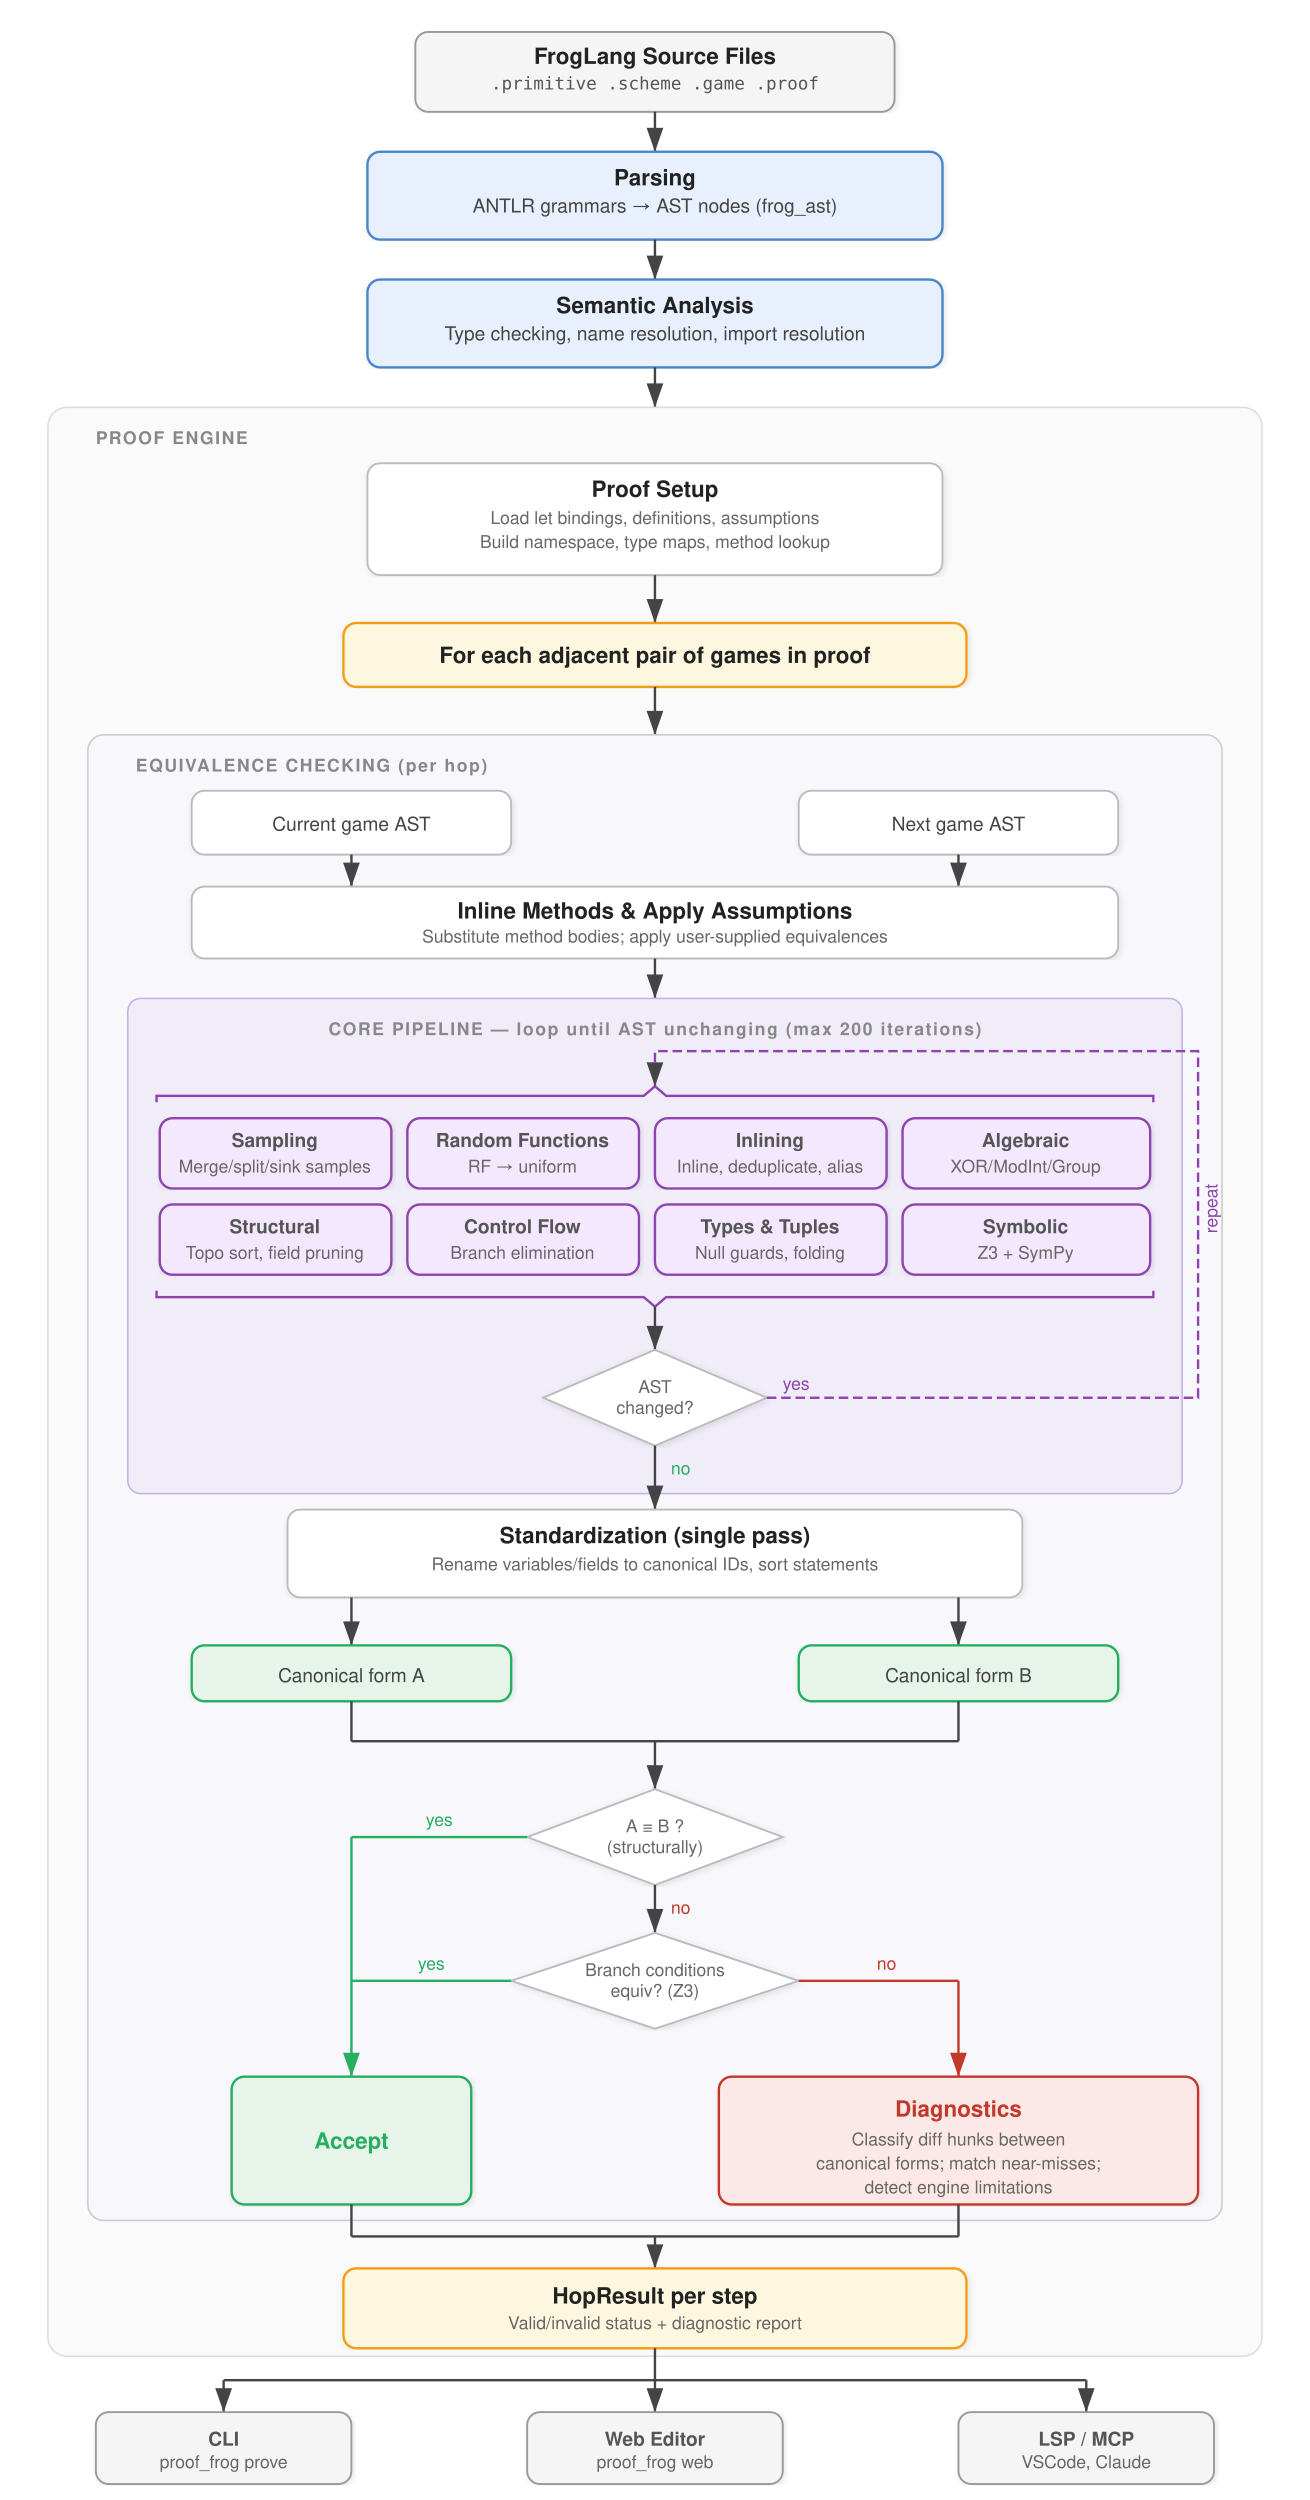
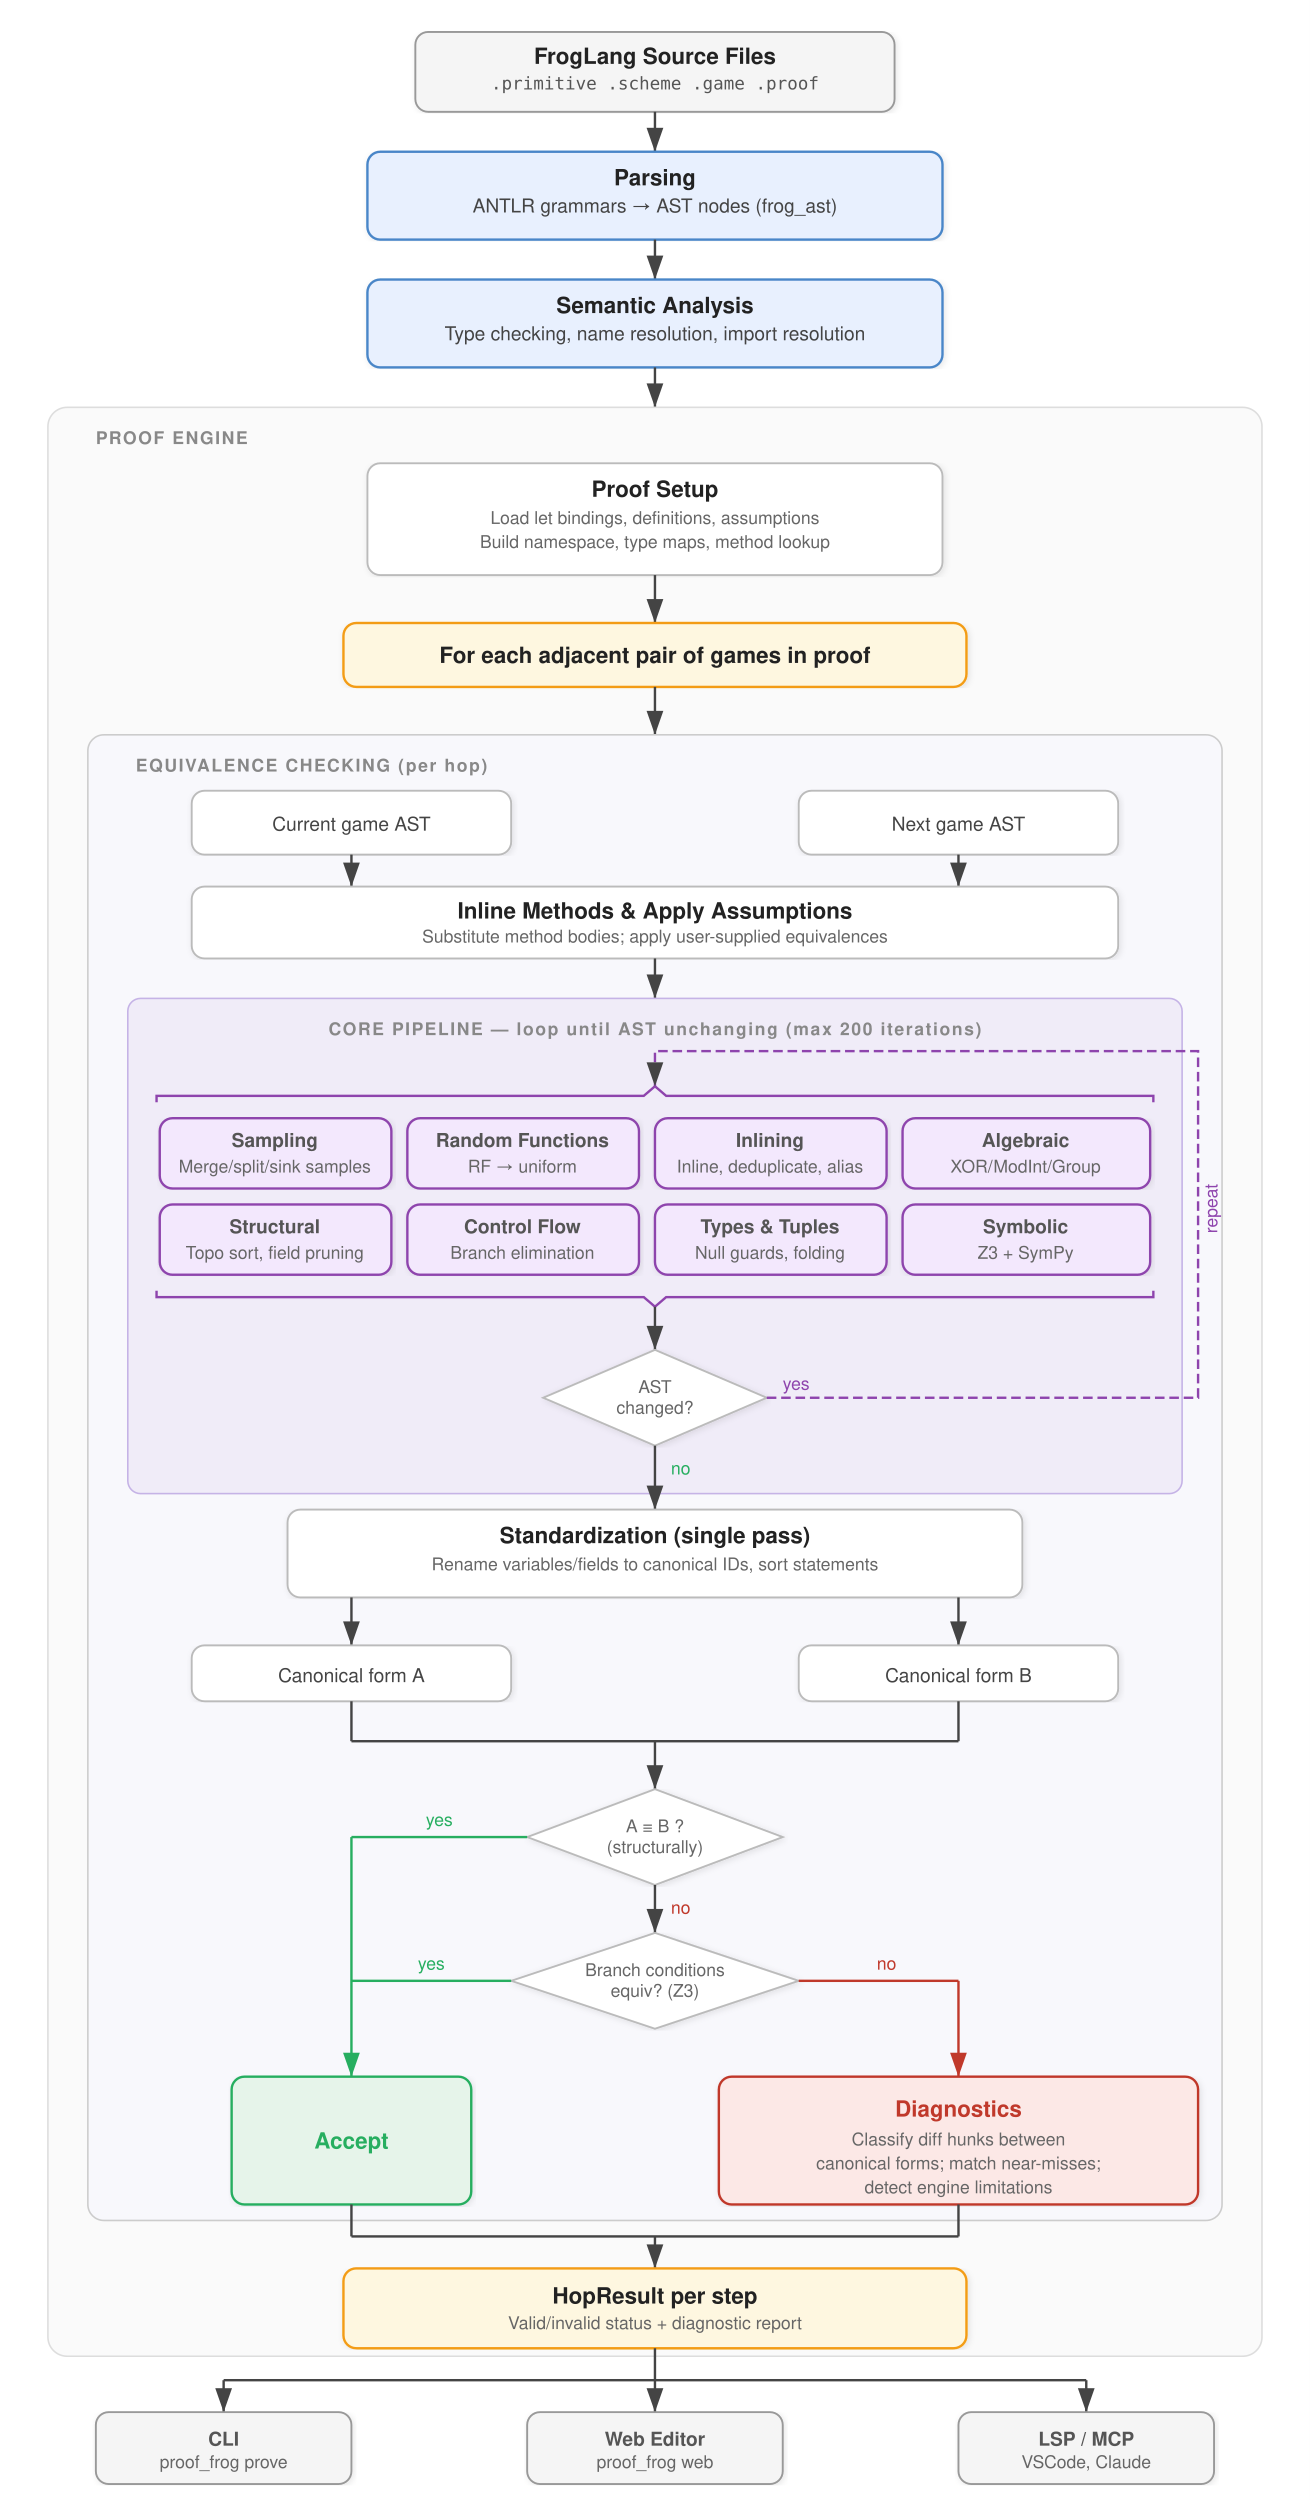
<svg xmlns="http://www.w3.org/2000/svg" viewBox="0 0 820 1565" font-family="'Helvetica Neue', Helvetica, Arial, sans-serif" font-size="13">
  <defs>
    <marker id="arrow" markerWidth="10" markerHeight="7" refX="10" refY="3.5" orient="auto">
      <polygon points="0 0, 10 3.5, 0 7" fill="#444" />
    </marker>
    <marker id="arrow-red" markerWidth="10" markerHeight="7" refX="10" refY="3.5" orient="auto">
      <polygon points="0 0, 10 3.5, 0 7" fill="#c0392b" />
    </marker>
    <marker id="arrow-green" markerWidth="10" markerHeight="7" refX="10" refY="3.5" orient="auto">
      <polygon points="0 0, 10 3.5, 0 7" fill="#27ae60" />
    </marker>
    <filter id="shadow" x="-2%" y="-2%" width="104%" height="104%">
      <feDropShadow dx="1" dy="1" stdDeviation="2" flood-opacity="0.1" />
    </filter>
    <style>
      .box { fill: #fff; stroke: #bbb; stroke-width: 1.2; rx: 8; ry: 8; filter: url(#shadow); }
      .box-blue { fill: #e8f0fe; stroke: #4a86c8; stroke-width: 1.5; rx: 8; ry: 8; filter: url(#shadow); }
      .box-green { fill: #e6f4ea; stroke: #27ae60; stroke-width: 1.5; rx: 8; ry: 8; filter: url(#shadow); }
      .box-red { fill: #fce8e6; stroke: #c0392b; stroke-width: 1.5; rx: 8; ry: 8; filter: url(#shadow); }
      .box-yellow { fill: #fef7e0; stroke: #f39c12; stroke-width: 1.5; rx: 8; ry: 8; filter: url(#shadow); }
      .box-purple { fill: #f3e8fd; stroke: #8e44ad; stroke-width: 1.5; rx: 8; ry: 8; filter: url(#shadow); }
      .box-gray { fill: #f5f5f5; stroke: #999; stroke-width: 1.2; rx: 8; ry: 8; filter: url(#shadow); }
      .title { font-weight: 600; font-size: 14px; fill: #222; }
      .subtitle { font-weight: 600; font-size: 12px; fill: #555; }
      .label { font-size: 12px; fill: #444; }
      .label-small { font-size: 11px; fill: #666; }
      .label-mono { font-size: 11px; fill: #555; font-family: 'SF Mono', 'Menlo', 'Monaco', monospace; }
      .diamond { fill: #fff; stroke: #bbb; stroke-width: 1.2; filter: url(#shadow); }
      .connector { fill: none; stroke: #444; stroke-width: 1.5; marker-end: url(#arrow); }
      .connector-noarrow { fill: none; stroke: #444; stroke-width: 1.5; }
      .connector-red { fill: none; stroke: #c0392b; stroke-width: 1.5; marker-end: url(#arrow-red); }
      .connector-green { fill: none; stroke: #27ae60; stroke-width: 1.5; marker-end: url(#arrow-green); }
      .loop-arrow { fill: none; stroke: #8e44ad; stroke-width: 1.5; stroke-dasharray: 6,3; marker-end: url(#arrow); }
      .brace { fill: none; stroke: #8e44ad; stroke-width: 1.5; }
      .section-bg { fill: #fafafa; stroke: #ddd; stroke-width: 1; rx: 12; ry: 12; }
      .section-title { font-weight: 700; font-size: 11px; fill: #888; letter-spacing: 1px; text-transform: uppercase; }
    </style>
  </defs>
  <rect width="820" height="1565" fill="#fff" rx="0" />
  <rect x="260" y="20" width="300" height="50" class="box-gray" />
  <text x="410" y="40" text-anchor="middle" class="title">FrogLang Source Files</text>
  <text x="410" y="56" text-anchor="middle" class="label-mono">.primitive  .scheme  .game  .proof</text>
  <line x1="410" y1="70" x2="410" y2="95" class="connector" />
  <rect x="230" y="95" width="360" height="55" class="box-blue" />
  <text x="410" y="116" text-anchor="middle" class="title">Parsing</text>
  <text x="410" y="133" text-anchor="middle" class="label">ANTLR grammars → AST nodes (frog_ast)</text>
  <line x1="410" y1="150" x2="410" y2="175" class="connector" />
  <rect x="230" y="175" width="360" height="55" class="box-blue" />
  <text x="410" y="196" text-anchor="middle" class="title">Semantic Analysis</text>
  <text x="410" y="213" text-anchor="middle" class="label">Type checking, name resolution, import resolution</text>
  <line x1="410" y1="230" x2="410" y2="255" class="connector" />
  <rect x="30" y="255" width="760" height="1220" class="section-bg" />
  <text x="60" y="278" class="section-title">PROOF ENGINE</text>
  <rect x="230" y="290" width="360" height="70" class="box" />
  <text x="410" y="311" text-anchor="middle" class="title">Proof Setup</text>
  <text x="410" y="328" text-anchor="middle" class="label-small">Load let bindings, definitions, assumptions</text>
  <text x="410" y="343" text-anchor="middle" class="label-small">Build namespace, type maps, method lookup</text>
  <line x1="410" y1="360" x2="410" y2="390" class="connector" />
  <rect x="215" y="390" width="390" height="40" class="box-yellow" />
  <text x="410" y="415" text-anchor="middle" class="title">For each adjacent pair of games in proof</text>
  <line x1="410" y1="430" x2="410" y2="460" class="connector" />
  <rect x="55" y="460" width="710" height="930" style="fill:#f8f8fc; stroke:#ccc; stroke-width:1; rx:10; ry:10;" />
  <text x="85" y="483" class="section-title">EQUIVALENCE CHECKING (per hop)</text>
  <rect x="120" y="495" width="200" height="40" class="box" />
  <text x="220" y="520" text-anchor="middle" class="label">Current game AST</text>
  <rect x="500" y="495" width="200" height="40" class="box" />
  <text x="600" y="520" text-anchor="middle" class="label">Next game AST</text>
  <line x1="220" y1="535" x2="220" y2="555" class="connector" />
  <line x1="600" y1="535" x2="600" y2="555" class="connector" />
  <rect x="120" y="555" width="580" height="45" class="box" />
  <text x="410" y="575" text-anchor="middle" class="title">Inline Methods &amp; Apply Assumptions</text>
  <text x="410" y="590" text-anchor="middle" class="label-small">Substitute method bodies; apply user-supplied equivalences</text>
  <line x1="410" y1="600" x2="410" y2="625" class="connector" />
  <rect x="80" y="625" width="660" height="310" style="fill:#f0ecf8; stroke:#c5b3e6; stroke-width:1; rx:8; ry:8;" />
  <text x="410" y="648" text-anchor="middle" class="section-title">CORE PIPELINE — loop until AST unchanging (max 200 iterations)</text>
  <path d="M 98,690 L 98,686 L 403,686 L 410,680 L 417,686 L 722,686 L 722,690" class="brace" />
  <rect x="100" y="700" width="145" height="44" class="box-purple" />
  <text x="172" y="718" text-anchor="middle" class="subtitle">Sampling</text>
  <text x="172" y="734" text-anchor="middle" class="label-small">Merge/split/sink samples</text>
  <rect x="255" y="700" width="145" height="44" class="box-purple" />
  <text x="327" y="718" text-anchor="middle" class="subtitle">Random Functions</text>
  <text x="327" y="734" text-anchor="middle" class="label-small">RF → uniform</text>
  <rect x="410" y="700" width="145" height="44" class="box-purple" />
  <text x="482" y="718" text-anchor="middle" class="subtitle">Inlining</text>
  <text x="482" y="734" text-anchor="middle" class="label-small">Inline, deduplicate, alias</text>
  <rect x="565" y="700" width="155" height="44" class="box-purple" />
  <text x="642" y="718" text-anchor="middle" class="subtitle">Algebraic</text>
  <text x="642" y="734" text-anchor="middle" class="label-small">XOR/ModInt/Group</text>
  <rect x="100" y="754" width="145" height="44" class="box-purple" />
  <text x="172" y="772" text-anchor="middle" class="subtitle">Structural</text>
  <text x="172" y="788" text-anchor="middle" class="label-small">Topo sort, field pruning</text>
  <rect x="255" y="754" width="145" height="44" class="box-purple" />
  <text x="327" y="772" text-anchor="middle" class="subtitle">Control Flow</text>
  <text x="327" y="788" text-anchor="middle" class="label-small">Branch elimination</text>
  <rect x="410" y="754" width="145" height="44" class="box-purple" />
  <text x="482" y="772" text-anchor="middle" class="subtitle">Types &amp; Tuples</text>
  <text x="482" y="788" text-anchor="middle" class="label-small">Null guards, folding</text>
  <rect x="565" y="754" width="155" height="44" class="box-purple" />
  <text x="642" y="772" text-anchor="middle" class="subtitle">Symbolic</text>
  <text x="642" y="788" text-anchor="middle" class="label-small">Z3 + SymPy</text>
  <path d="M 98,808 L 98,812 L 403,812 L 410,818 L 417,812 L 722,812 L 722,808" class="brace" />
  <line x1="410" y1="818" x2="410" y2="845" class="connector" />
  <polygon points="410,845 480,875 410,905 340,875" class="diamond" />
  <text x="410" y="872" text-anchor="middle" class="label-small">AST</text>
  <text x="410" y="885" text-anchor="middle" class="label-small">changed?</text>
  <text x="490" y="870" class="label-small" style="fill:#8e44ad;">yes</text>
  <path d="M 480,875 L 750,875 L 750,658 L 410,658 L 410,680" class="loop-arrow" />
  <text x="762" y="772" text-anchor="start" class="label-small" transform="rotate(-90,762,772)" style="fill:#8e44ad;">repeat</text>
  <text x="420" y="923" class="label-small" style="fill:#27ae60;">no</text>
  <line x1="410" y1="905" x2="410" y2="945" class="connector" />
  <rect x="180" y="945" width="460" height="55" class="box" />
  <text x="410" y="966" text-anchor="middle" class="title">Standardization (single pass)</text>
  <text x="410" y="983" text-anchor="middle" class="label-small">Rename variables/fields to canonical IDs, sort statements</text>
  <line x1="220" y1="1000" x2="220" y2="1030" class="connector" />
  <line x1="600" y1="1000" x2="600" y2="1030" class="connector" />
-   <rect x="120" y="1030" width="200" height="35" class="box-green" />
+   <rect x="120" y="1030" width="200" height="35" class="box" />
  <text x="220" y="1053" text-anchor="middle" class="label">Canonical form A</text>
-   <rect x="500" y="1030" width="200" height="35" class="box-green" />
+   <rect x="500" y="1030" width="200" height="35" class="box" />
  <text x="600" y="1053" text-anchor="middle" class="label">Canonical form B</text>
  <line x1="220" y1="1065" x2="220" y2="1090" class="connector-noarrow" />
  <line x1="600" y1="1065" x2="600" y2="1090" class="connector-noarrow" />
  <line x1="220" y1="1090" x2="600" y2="1090" class="connector-noarrow" />
  <line x1="410" y1="1090" x2="410" y2="1120" class="connector" />
  <polygon points="410,1120 490,1150 410,1180 330,1150" class="diamond" />
  <text x="410" y="1147" text-anchor="middle" class="label-small">A ≡ B ?</text>
  <text x="410" y="1160" text-anchor="middle" class="label-small">(structurally)</text>
  <text x="275" y="1143" text-anchor="middle" class="label-small" style="fill:#27ae60;">yes</text>
  <line x1="330" y1="1150" x2="220" y2="1150" class="connector-noarrow" style="stroke:#27ae60;" />
  <text x="420" y="1198" class="label-small" style="fill:#c0392b;">no</text>
  <line x1="410" y1="1180" x2="410" y2="1210" class="connector" />
  <polygon points="410,1210 500,1240 410,1270 320,1240" class="diamond" />
  <text x="410" y="1237" text-anchor="middle" class="label-small">Branch conditions</text>
  <text x="410" y="1250" text-anchor="middle" class="label-small">equiv? (Z3)</text>
  <text x="270" y="1233" text-anchor="middle" class="label-small" style="fill:#27ae60;">yes</text>
  <line x1="320" y1="1240" x2="220" y2="1240" class="connector-noarrow" style="stroke:#27ae60;" />
  <line x1="220" y1="1150" x2="220" y2="1300" class="connector-green" />
  <text x="555" y="1233" text-anchor="middle" class="label-small" style="fill:#c0392b;">no</text>
  <line x1="500" y1="1240" x2="600" y2="1240" class="connector-noarrow" style="stroke:#c0392b;" />
  <line x1="600" y1="1240" x2="600" y2="1300" class="connector-red" />
  <rect x="145" y="1300" width="150" height="80" class="box-green" />
  <text x="220" y="1345" text-anchor="middle" class="title" style="fill:#27ae60;">Accept</text>
  <rect x="450" y="1300" width="300" height="80" class="box-red" />
  <text x="600" y="1325" text-anchor="middle" class="title" style="fill:#c0392b;">Diagnostics</text>
  <text x="600" y="1343" text-anchor="middle" class="label-small">Classify diff hunks between</text>
  <text x="600" y="1358" text-anchor="middle" class="label-small">canonical forms; match near-misses;</text>
  <text x="600" y="1373" text-anchor="middle" class="label-small">detect engine limitations</text>
  <line x1="220" y1="1380" x2="220" y2="1400" class="connector-noarrow" />
  <line x1="600" y1="1380" x2="600" y2="1400" class="connector-noarrow" />
  <line x1="220" y1="1400" x2="600" y2="1400" class="connector-noarrow" />
  <line x1="410" y1="1400" x2="410" y2="1420" class="connector" />
  <rect x="215" y="1420" width="390" height="50" class="box-yellow" />
  <text x="410" y="1442" text-anchor="middle" class="title">HopResult per step</text>
  <text x="410" y="1458" text-anchor="middle" class="label-small">Valid/invalid status + diagnostic report</text>
  <line x1="410" y1="1470" x2="410" y2="1490" class="connector-noarrow" />
  <line x1="140" y1="1490" x2="680" y2="1490" class="connector-noarrow" />
  <line x1="140" y1="1490" x2="140" y2="1510" class="connector" />
  <line x1="410" y1="1490" x2="410" y2="1510" class="connector" />
  <line x1="680" y1="1490" x2="680" y2="1510" class="connector" />
  <rect x="60" y="1510" width="160" height="45" class="box-gray" />
  <text x="140" y="1531" text-anchor="middle" class="subtitle">CLI</text>
  <text x="140" y="1545" text-anchor="middle" class="label-small">proof_frog prove</text>
  <rect x="330" y="1510" width="160" height="45" class="box-gray" />
  <text x="410" y="1531" text-anchor="middle" class="subtitle">Web Editor</text>
  <text x="410" y="1545" text-anchor="middle" class="label-small">proof_frog web</text>
  <rect x="600" y="1510" width="160" height="45" class="box-gray" />
  <text x="680" y="1531" text-anchor="middle" class="subtitle">LSP / MCP</text>
  <text x="680" y="1545" text-anchor="middle" class="label-small">VSCode, Claude</text>
</svg>
